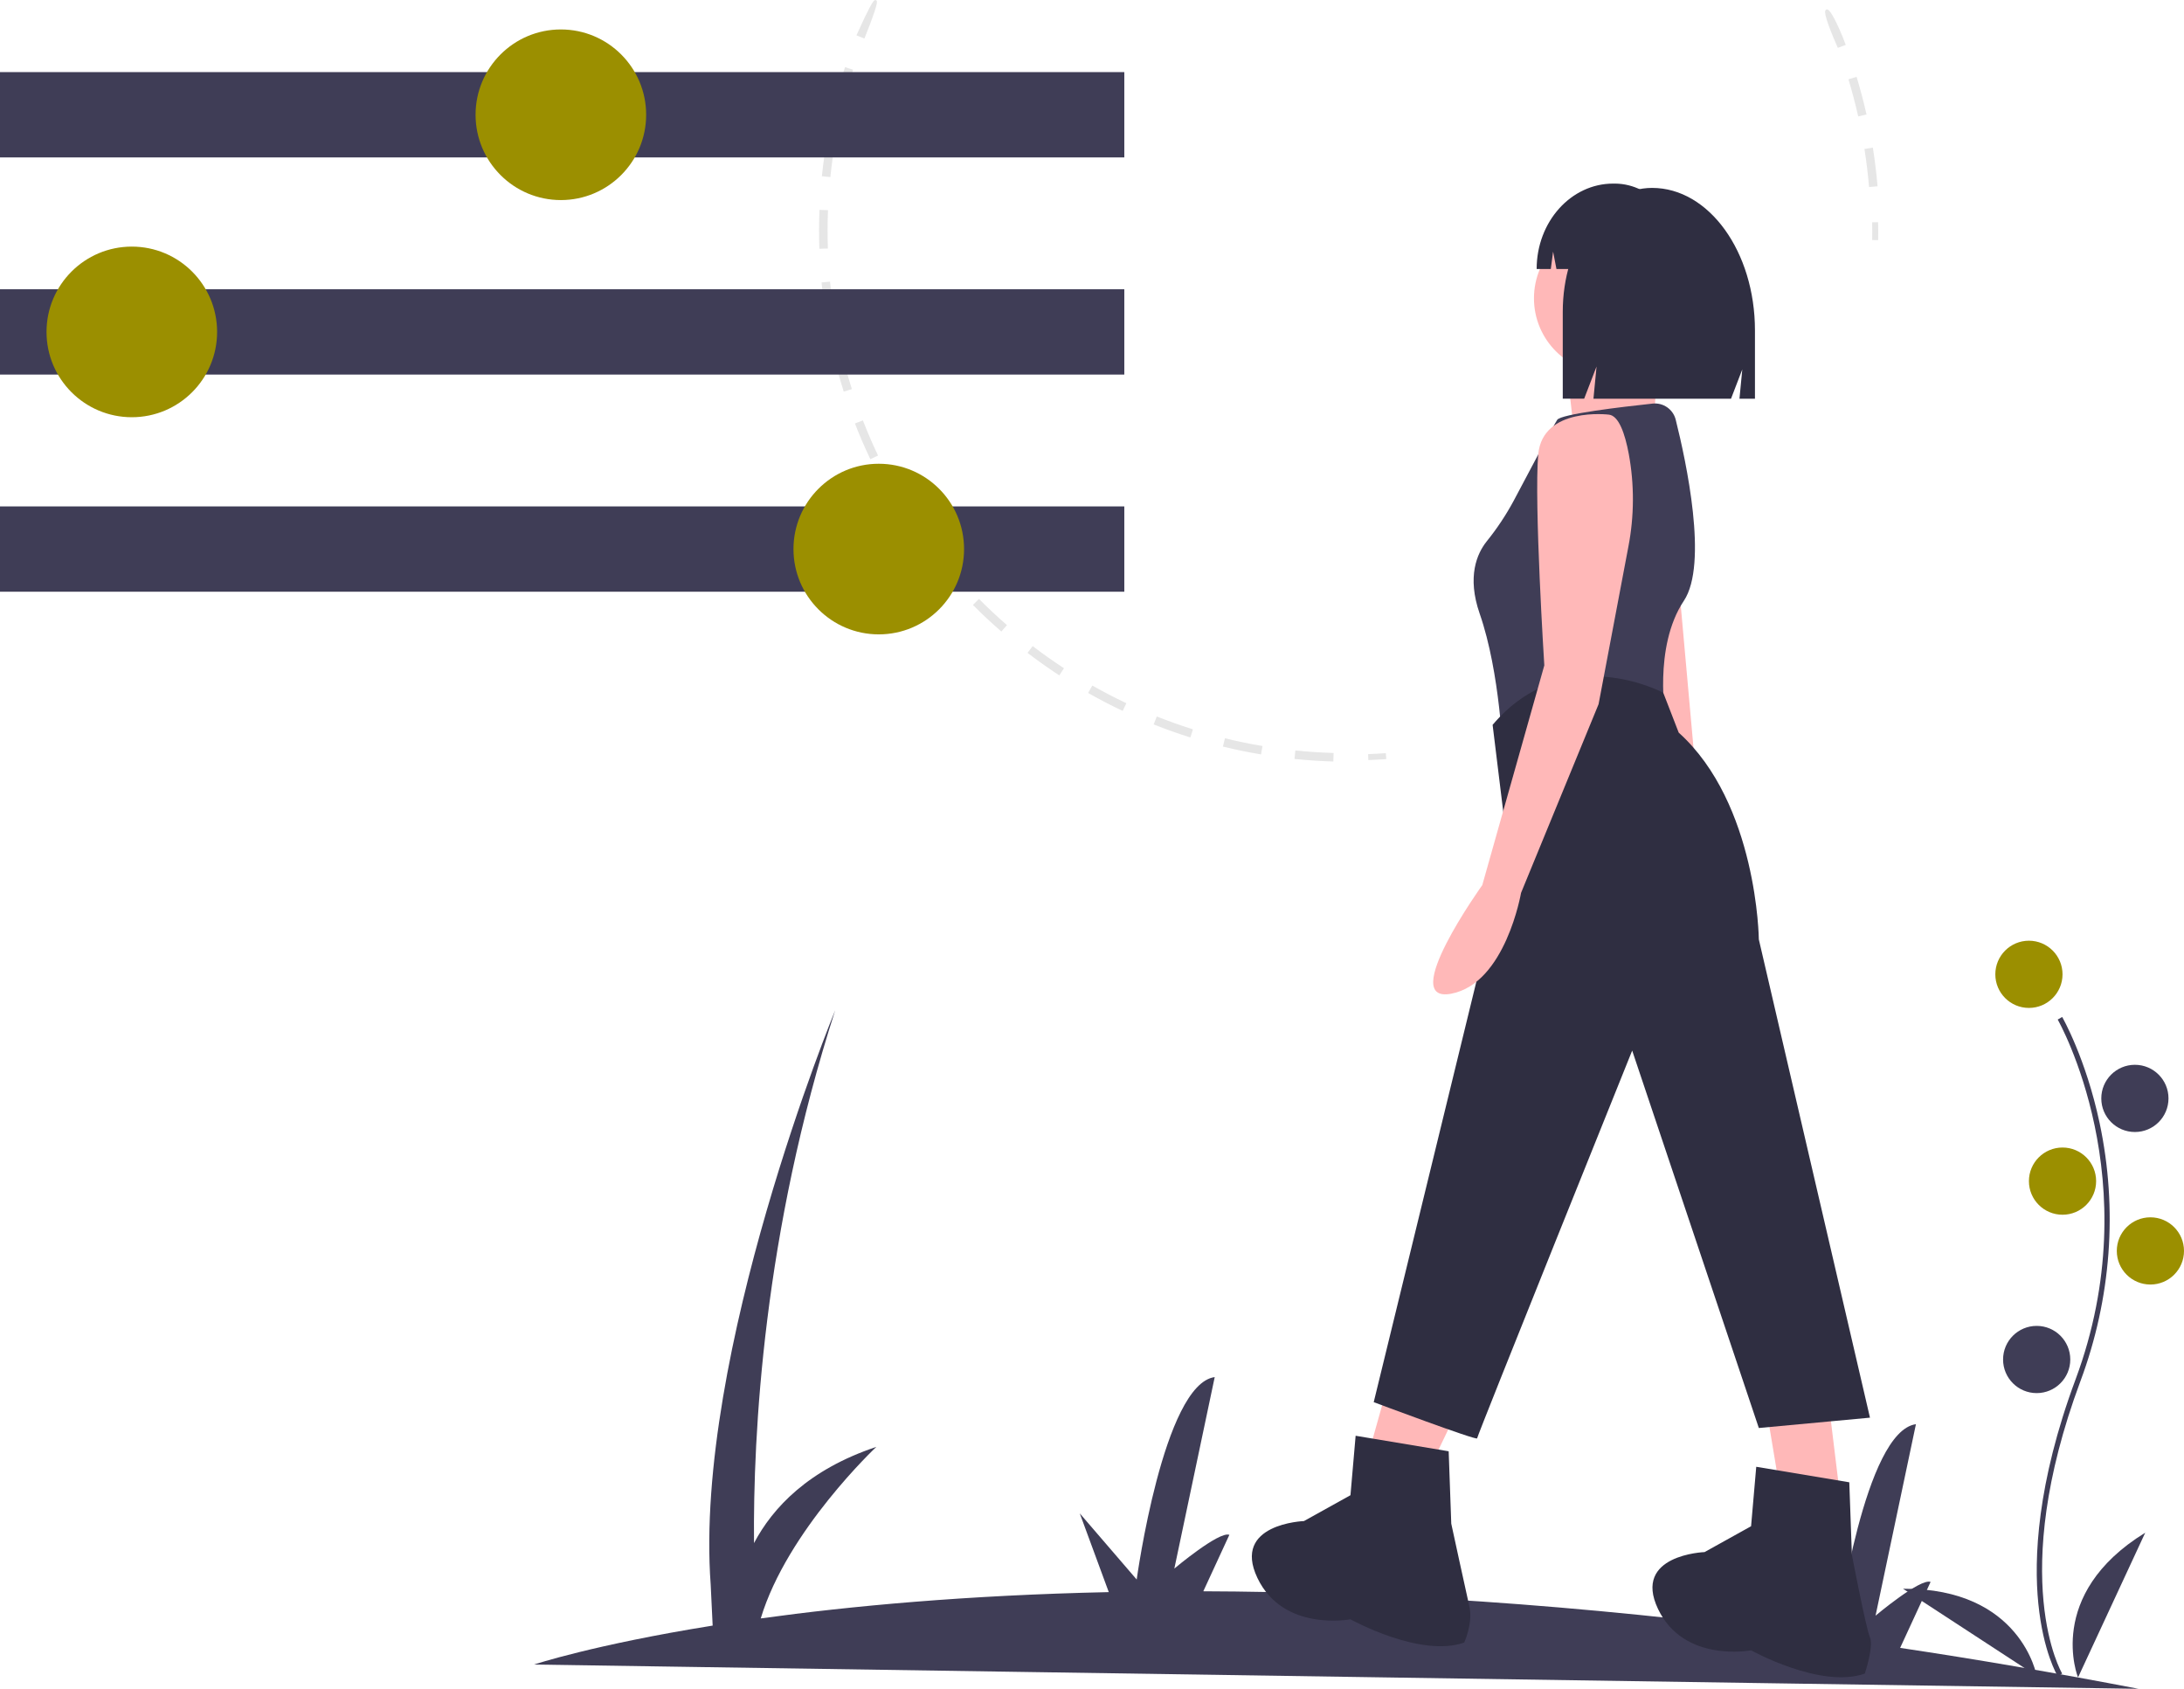
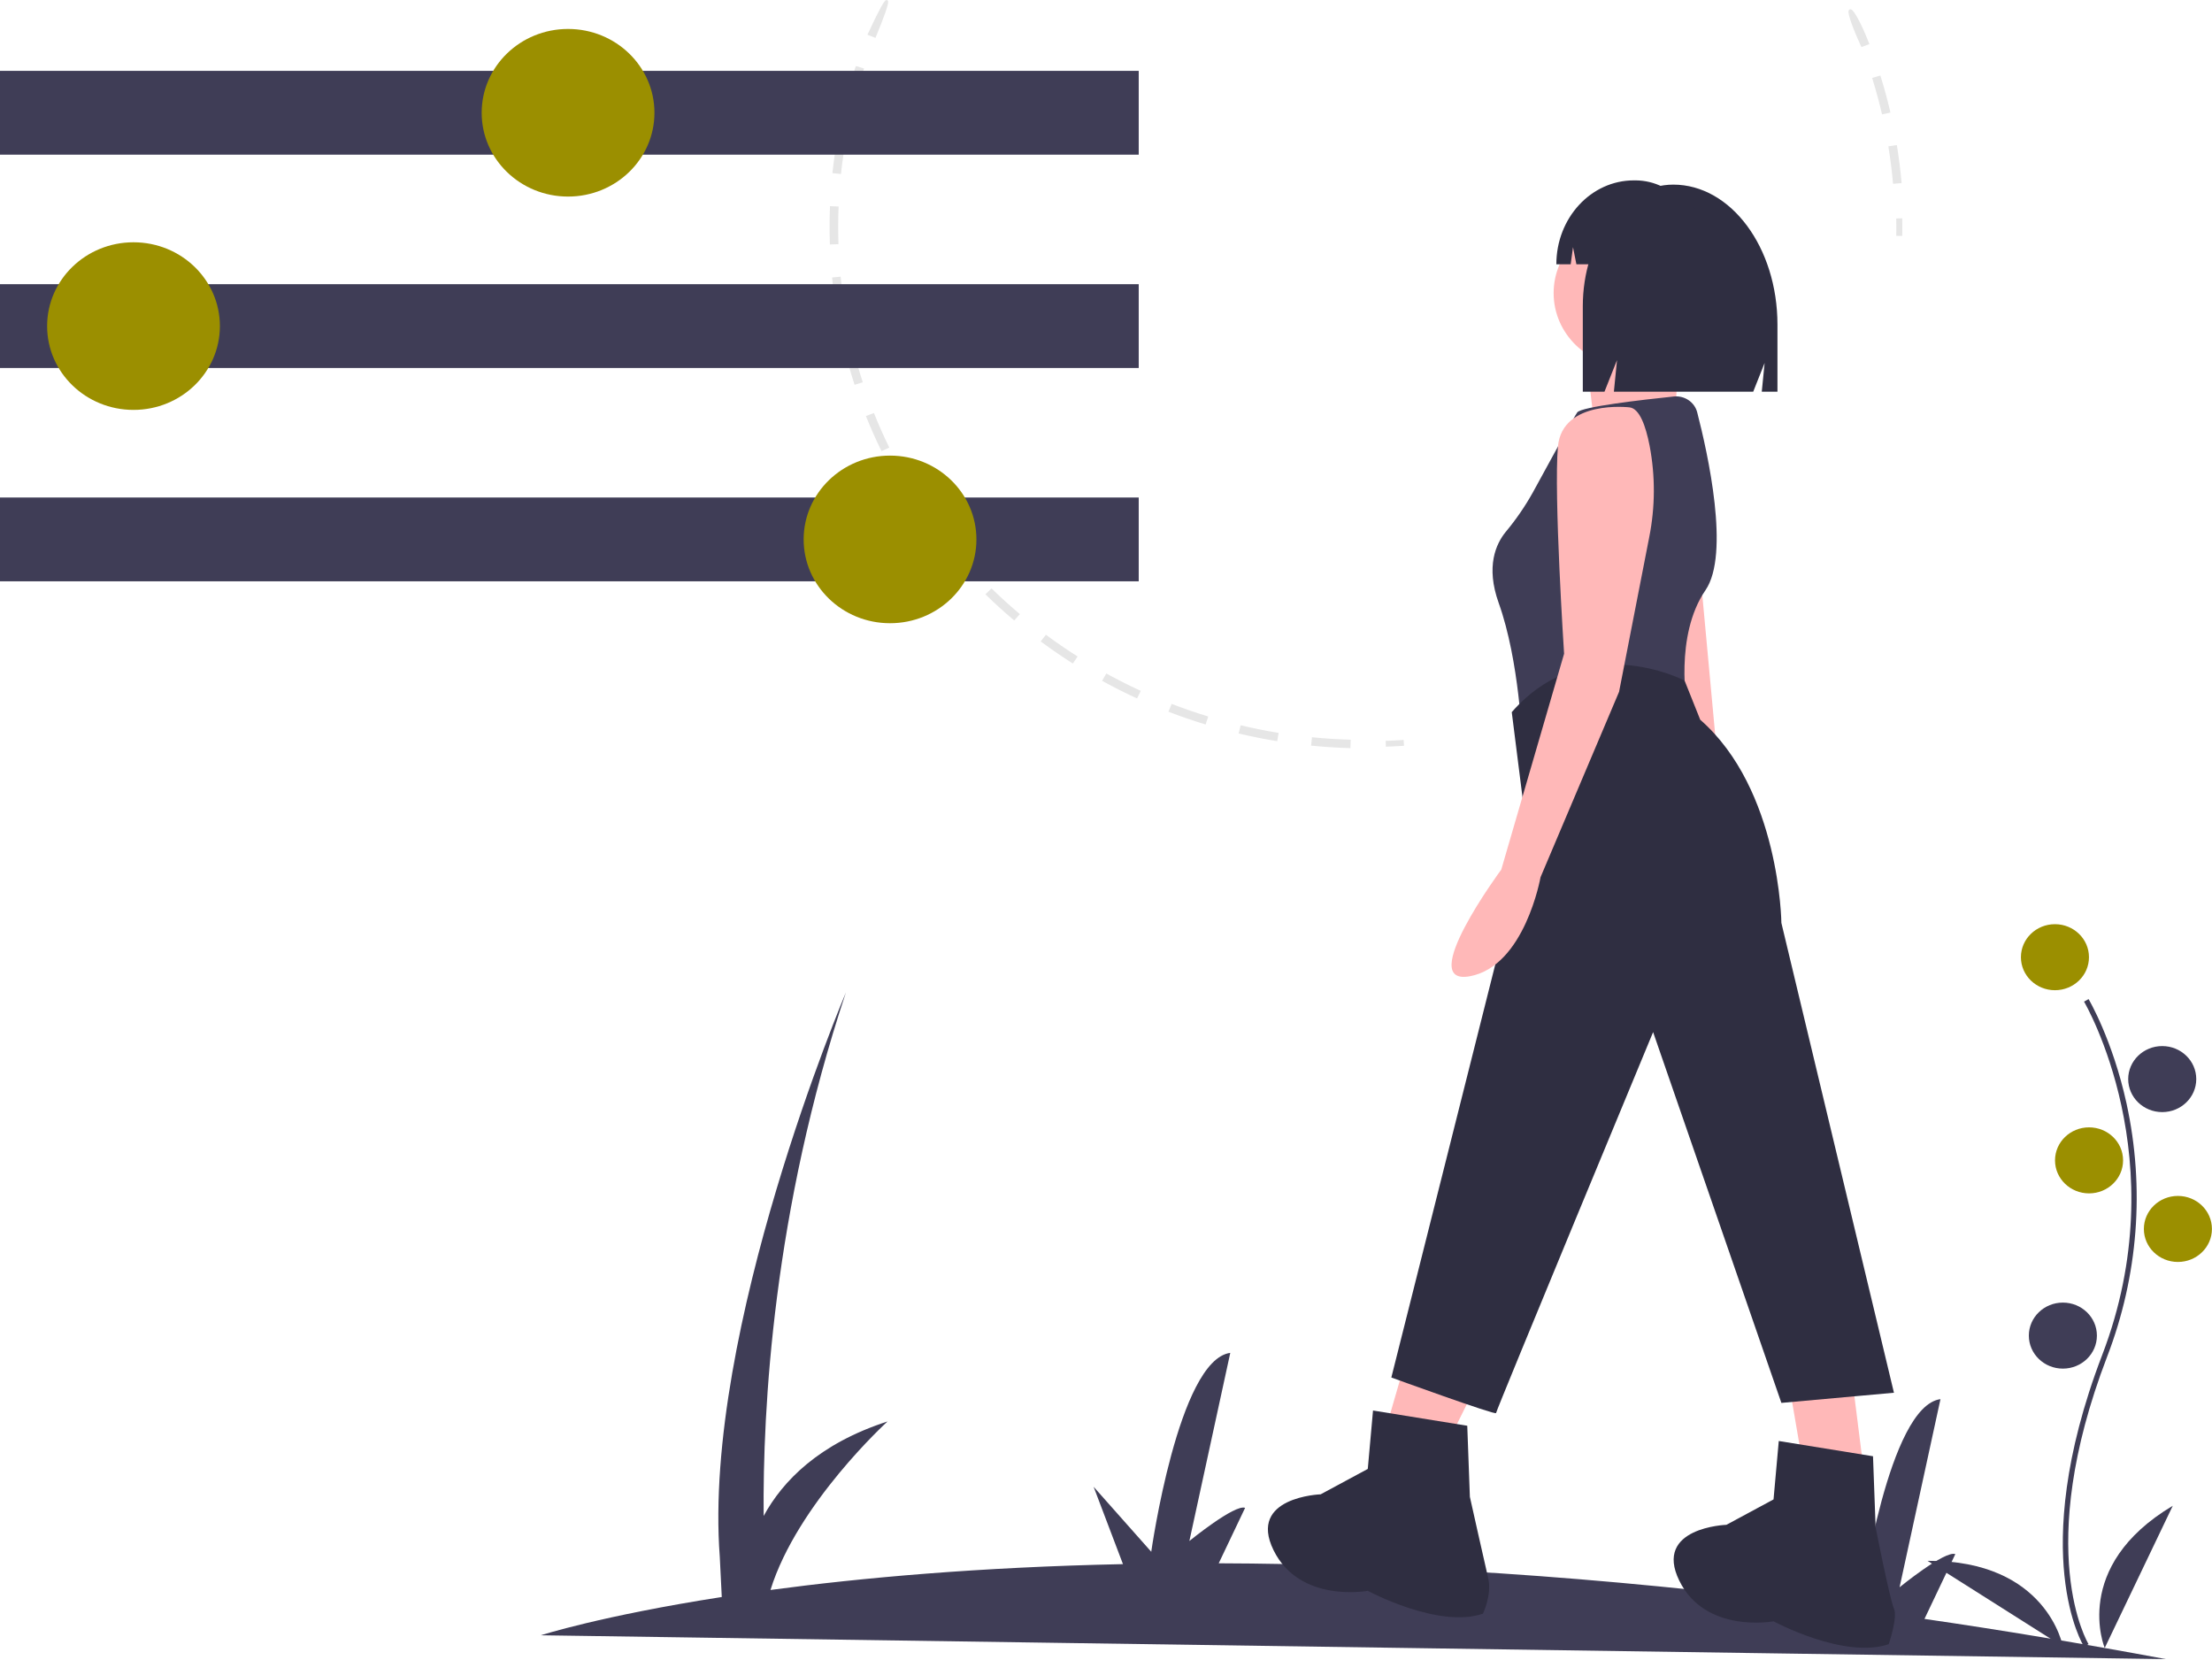
- <svg xmlns="http://www.w3.org/2000/svg" data-name="Layer 1" width="1200" height="927.734">
-   <path d="M1175.014 927.734q-68.093-13.081-130.982-22.482l16.729-36.23c-5.584-2.195-30.236 18.538-30.236 18.538l22.185-105.192c-28.14 3.795-42.87 111.21-42.87 111.21l-31.278-36.352 15.05 40.85c-128.326-17.171-239.187-23.6-332.453-23.92l14.318-31.01c-5.583-2.194-30.236 18.538-30.236 18.538l22.185-105.192c-28.14 3.796-42.87 111.211-42.87 111.211l-31.278-36.352 15.94 43.267c-78.197 1.685-141.983 7.638-191.226 14.448 14.55-48.313 63.506-94.229 63.506-94.229-37.297 12.45-56.918 33.357-67.205 52.855-.549-59.672 5.133-170.3 44.62-292.744 0 0-77.742 188.774-68.425 315.548l1.085 22.51c-65.31 10.471-98.168 21.4-98.168 21.4z" fill="#3f3d56" />
-   <path d="M1130.622 920.826c-.326-.532-8.01-13.363-10.674-40.007-2.444-24.445-.873-65.647 20.496-123.122 40.482-108.882-9.33-196.734-9.838-197.609l2.457-1.425c.129.222 12.982 22.62 20.575 58.287a254.288 254.288 0 01-10.531 141.737c-40.413 108.696-10.368 160.152-10.06 160.66z" fill="#3f3d56" />
-   <circle cx="1114.793" cy="535.233" r="18.462" fill="#9B8F00" />
-   <circle cx="1173.018" cy="603.399" r="18.462" fill="#3f3d56" />
-   <circle cx="1133.254" cy="648.843" r="18.462" fill="#9B8F00" />
-   <circle cx="1181.539" cy="687.186" r="18.462" fill="#9B8F00" />
-   <circle cx="1119.053" cy="746.831" r="18.462" fill="#3f3d56" />
-   <path d="M1141.775 921.506s-18.461-45.444 36.923-79.527zM1119.07 920.681s-8.402-48.325-73.432-47.911z" fill="#3f3d56" />
-   <path d="M751.72 414.27c3.218-.118 6.491-.293 9.73-.52l.228 3.257c-3.275.23-6.584.407-9.838.526z" fill="#e6e6e6" />
-   <path d="M474.564 20.236l-3.029-1.216c12.247-27.302 12.263-21.698 3.03 1.216zm-9.817 17.532l3.107 1.004a287.649 287.649 0 00-5.415 18.964l-3.169-.788a289.331 289.331 0 015.477-19.18zm548.495-13.519l-3.055 1.154c-12.07-27.262-5.778-24.423 3.055-1.154zM455.138 76.434l3.217.568c-1.136 6.44-2.06 13-2.75 19.498l-3.246-.345a291.722 291.722 0 012.779-19.72zm564.495-33.322a290.31 290.31 0 015.078 19.257l-3.185.723a286.758 286.758 0 00-5.02-19.039zm-568.692 72.906l3.263.122a291.017 291.017 0 00-.057 19.69l-3.263.101a293.59 293.59 0 01.057-19.913zm577.514-34.09a296.284 296.284 0 012.404 19.77l-3.253.284c-.57-6.523-1.37-13.1-2.378-19.55zm-573.03 73.557a291.444 291.444 0 002.594 19.52l-3.22.54a294.933 294.933 0 01-2.625-19.74zm6.513 38.818a288.433 288.433 0 005.238 18.982l-3.115.976a290.678 290.678 0 01-5.298-19.198zm11.773 37.558c2.379 6.082 5 12.159 7.79 18.06l-2.952 1.396a289.77 289.77 0 01-7.878-18.267zm16.81 35.545a288.04 288.04 0 0010.203 16.829l-2.733 1.788a291.407 291.407 0 01-10.319-17.02zm21.538 32.922a290.425 290.425 0 0012.411 15.284l-2.461 2.143a292.94 292.94 0 01-12.554-15.456zm25.84 29.687a290.18 290.18 0 0014.379 13.458l-2.148 2.459a294.157 294.157 0 01-14.543-13.61zm29.644 25.906a291.092 291.092 0 0016.08 11.382l-1.794 2.728a293.663 293.663 0 01-16.262-11.51zm32.898 21.642a290.07 290.07 0 0017.488 9.085l-1.405 2.948a292.955 292.955 0 01-17.686-9.189zm35.56 16.948a286.397 286.397 0 0018.573 6.603l-.987 3.112a290.619 290.619 0 01-18.785-6.677zm37.56 11.909a286.68 286.68 0 0019.287 3.977l-.548 3.219a289.754 289.754 0 01-19.507-4.023zm38.803 6.613c6.5.651 13.11 1.085 19.65 1.29l-.103 3.265c-6.614-.208-13.3-.647-19.872-1.305z" fill="#e6e6e6" stroke="#e6e6e6" stroke-width="1.42" />
-   <path d="M1028.67 122.13l3.264-.06c.06 3.296.064 6.61.013 9.85l-3.264-.051c.05-3.203.045-6.48-.014-9.74z" fill="#e6e6e6" />
-   <path fill="#ffb8b8" d="M800.237 775.943l-38.344-12.781-12.78 45.444 32.662 5.68zM1004.734 770.262l-34.083 4.26 8.52 51.125 32.663 2.84z" />
-   <circle cx="884.024" cy="163.873" r="41.183" fill="#ffb8b8" />
-   <path d="M858.462 189.435s7.1 44.023 5.68 48.284c-1.42 4.26 44.734-6.39 44.734-6.39s2.13-46.155 3.55-48.995zM908.166 327.186l14.2-7.101 8.522 95.148-22.722-2.84z" fill="#ffb8b8" />
-   <path d="M920.726 230.568a11.788 11.788 0 00-12.697-8.86c-17.135 1.831-50.307 5.76-52.408 8.91-1.836 2.755-14.95 27.472-23.993 44.602a144.957 144.957 0 01-14.81 22.23c-5.243 6.615-10.9 19.263-3.8 39.677 11.36 32.663 12.78 78.106 12.78 78.106l89.468-19.881s-7.1-39.764 9.941-65.326c13.44-20.158 1.266-76.527-4.481-99.458z" fill="#3f3d56" />
-   <path d="M820.118 398.192l8.521 69.586-73.846 302.485s56.805 21.302 56.805 19.882c0-1.42 85.207-213.018 85.207-213.018l69.586 207.337 61.065-5.68-61.065-262.722s-.71-74.556-44.024-113.61l-8.482-21.88s-54.003-29.244-93.767 17.62zM1016.095 814.287l-51.125-8.521-2.84 32.663-25.562 14.2s-39.763 1.421-25.562 31.244c14.201 29.822 51.124 22.721 51.124 22.721s38.343 21.302 62.485 12.781c0 0 4.97-14.91 2.84-19.881-2.306-5.382-9.94-45.444-9.94-45.444zM795.976 797.245l-51.124-8.52-2.84 32.662-25.562 14.202s-39.764 1.42-25.562 31.242c14.2 29.823 51.124 22.722 51.124 22.722s38.343 21.302 62.485 12.781c0 0 4.97-10.65 2.84-19.882-1.316-5.705-9.94-45.443-9.94-45.443z" fill="#2f2e41" />
-   <path d="M884.024 227.778s-36.498-4.504-38.841 21.89c-2.343 26.394 3.338 115.861 3.338 115.861l-34.083 120.71s-46.864 65.326-17.042 59.645c29.823-5.68 38.344-55.384 38.344-55.384l42.603-103.669 16.365-86.498a137.595 137.595 0 00.218-51c-2.09-11.114-5.47-20.952-10.902-21.555z" fill="#ffb8b8" />
-   <path d="M907.76 103.223c-27.117 0-49.1 30.468-49.1 68.05v47.75h11.76l6.808-17.691-1.702 17.692h75.583l6.189-16.084-1.547 16.084h8.51V181.53c0-43.248-25.297-78.308-56.501-78.308z" fill="#2f2e41" />
-   <path d="M912.922 113.806a32.159 32.159 0 00-25.375-12.949h-1.203c-23.212 0-42.028 21.004-42.028 46.913h7.777l1.256-9.56 1.842 9.56h46.128l3.865-8.088-.967 8.088h9.075q6.352 31.545-18.253 63.09h15.459l7.729-16.177-1.933 16.177h29.468l5.797-37.207c0-27.864-16.19-51.493-38.637-59.847z" fill="#2f2e41" />
-   <path fill="#3f3d56" d="M0 39.612h617.751v46.864H0zM0 158.902h617.751v46.864H0zM0 278.192h617.751v46.864H0z" />
-   <circle cx="308.166" cy="63.044" r="46.864" fill="#9B8F00" />
-   <circle cx="72.426" cy="182.334" r="46.864" fill="#9B8F00" />
-   <circle cx="482.84" cy="301.624" r="46.864" fill="#9B8F00" />
+ <svg xmlns="http://www.w3.org/2000/svg" id="a7041ee8-d42c-4836-81ad-e3e5854f3a9a" width="1200" height="900" data-name="Layer 1" version="1.1" viewBox="0 0 1200 900">
+   <g stroke-width="1.399">
+     <path d="m1175 900q-68.093-12.69-130.98-21.81l16.729-35.146c-5.583-2.129-30.236 17.983-30.236 17.983l22.185-102.05c-28.14 3.682-42.87 107.89-42.87 107.89l-31.278-35.265 15.05 39.628c-128.33-16.658-239.19-22.895-332.45-23.205l14.318-30.081c-5.583-2.129-30.236 17.983-30.236 17.983l22.185-102.05c-28.141 3.682-42.87 107.89-42.87 107.89l-31.278-35.265 15.94 41.972c-78.197 1.635-141.98 7.41-191.23 14.017 14.55-46.869 63.506-91.411 63.506-91.411-37.296 12.078-56.918 32.359-67.205 51.274-0.548-57.887 5.133-165.21 44.621-283.99 0 0-77.742 183.13-68.426 306.11l1.085 21.838c-65.31 10.157-98.168 20.758-98.168 20.758z" fill="#3f3d56" />
+     <path d="m1130.6 893.3c-0.326-0.517-8.01-12.964-10.674-38.811-2.444-23.713-0.872-63.684 20.496-119.44 40.482-105.63-9.329-190.85-9.838-191.7l2.457-1.383c0.129 0.215 12.982 21.944 20.575 56.544a254.29 246.68 0 0 1-10.532 137.5c-40.412 105.45-10.368 155.36-10.06 155.85z" fill="#3f3d56" />
+     <ellipse cx="1114.8" cy="519.24" rx="18.462" ry="17.909" fill="#9b8f00" />
+     <ellipse cx="1173" cy="585.36" rx="18.462" ry="17.909" fill="#3f3d56" />
+     <ellipse cx="1133.3" cy="629.45" rx="18.462" ry="17.909" fill="#9b8f00" />
+     <ellipse cx="1181.5" cy="666.65" rx="18.462" ry="17.909" fill="#9b8f00" />
+   </g>
+   <g fill="#3f3d56" stroke-width="1.399">
+     <ellipse cx="1119.1" cy="724.51" rx="18.462" ry="17.909" />
+     <path d="m1141.8 893.96s-18.461-44.085 36.923-77.148z" />
+     <path d="m1119.1 893.16s-8.402-46.88-73.432-46.479z" />
+   </g>
+   <g fill="#e6e6e6" stroke-width="1.399">
+     <path d="m751.72 401.89c3.217-0.114 6.491-0.284 9.729-0.504l0.228 3.16c-3.275 0.223-6.584 0.394-9.837 0.51z" />
+     <path d="m474.56 19.642-3.029-1.18c12.247-26.485 12.262-21.049 3.029 1.18zm-9.817 17.008 3.107 0.973c-2.014 6.044-3.836 12.234-5.416 18.397l-3.169-0.764c1.597-6.234 3.44-12.495 5.477-18.606zm548.49-13.115-3.055 1.119c-12.069-26.446-5.778-23.692 3.055-1.119zm-558.1 50.625 3.217 0.55c-1.136 6.248-2.06 12.612-2.749 18.915l-3.246-0.334c0.697-6.375 1.632-12.811 2.778-19.131zm564.5-32.326c1.904 6.141 3.613 12.426 5.077 18.682l-3.184 0.702c-1.448-6.185-3.137-12.399-5.021-18.47zm-568.69 70.726 3.263 0.118c-0.241 6.328-0.26 12.755-0.057 19.102l-3.263 0.098c-0.206-6.417-0.187-12.917 0.057-19.317zm577.51-33.07c1.018 6.327 1.827 12.78 2.404 19.178l-3.253 0.275c-0.57-6.327-1.37-12.708-2.378-18.964zm-573.03 71.357c0.642 6.319 1.514 12.691 2.594 18.936l-3.219 0.524c-1.092-6.317-1.975-12.76-2.625-19.15zm6.513 37.657c1.525 6.177 3.286 12.373 5.238 18.415l-3.115 0.947c-1.974-6.11-3.756-12.376-5.298-18.625zm11.772 36.434c2.379 5.901 5 11.796 7.79 17.52l-2.952 1.354c-2.822-5.791-5.473-11.753-7.878-17.721zm16.81 34.483c3.197 5.535 6.63 11.027 10.203 16.325l-2.732 1.735c-3.614-5.359-7.086-10.914-10.319-16.511zm21.539 31.938c3.951 5.063 8.128 10.051 12.411 14.826l-2.461 2.079c-4.333-4.828-8.557-9.873-12.554-14.993zm25.84 28.799c4.617 4.489 9.454 8.881 14.378 13.056l-2.148 2.385c-4.98-4.222-9.872-8.664-14.542-13.203zm29.643 25.131c5.213 3.844 10.623 7.559 16.08 11.042l-1.794 2.646c-5.519-3.522-10.991-7.279-16.262-11.166zm32.899 20.995c5.707 3.12 11.591 6.085 17.487 8.813l-1.405 2.86c-5.964-2.759-11.914-5.757-17.686-8.914zm35.56 16.441c6.09 2.333 12.338 4.488 18.573 6.405l-0.987 3.019c-6.305-1.939-12.625-4.119-18.786-6.478zm37.56 11.552c6.354 1.494 12.842 2.792 19.287 3.858l-0.548 3.123c-6.519-1.078-13.082-2.391-19.508-3.902zm38.803 6.416c6.499 0.631 13.11 1.052 19.65 1.251l-0.104 3.167c-6.614-0.202-13.3-0.628-19.872-1.266z" stroke="#e6e6e6" />
+     <path d="m1028.7 118.49 3.264-0.058c0.06 3.198 0.064 6.412 0.013 9.556l-3.264-0.05c0.05-3.107 0.045-6.286-0.014-9.448z" />
+   </g>
+   <g fill="#ffb8b8">
+     <polygon transform="matrix(1.4201 0 0 1.3776 -6.3171e-7 -158.52)" points="563.5 661.46 536.5 652.46 527.5 684.46 550.5 688.46" />
+     <polygon transform="matrix(1.4201 0 0 1.3776 -6.3171e-7 -158.52)" points="707.5 657.46 683.5 660.46 689.5 696.46 712.5 698.46" />
+     <ellipse cx="884.02" cy="158.98" rx="41.183" ry="39.952" stroke-width="1.399" />
+     <path d="m858.46 183.78s7.101 42.707 5.681 46.84c-1.42 4.133 44.734-6.199 44.734-6.199s2.13-44.774 3.55-47.529z" stroke-width="1.399" />
+     <polygon transform="matrix(1.4201 0 0 1.3776 -6.3171e-7 -158.52)" points="639.5 345.46 649.5 340.46 655.5 407.46 639.5 405.46" />
+   </g>
+   <path d="m920.73 223.68a11.788 11.436 0 0 0-12.697-8.596c-17.134 1.777-50.307 5.587-52.407 8.644-1.836 2.672-14.951 26.651-23.993 43.268a144.96 140.62 0 0 1-14.811 21.565c-5.242 6.417-10.901 18.687-3.8 38.491 11.361 31.686 12.781 75.771 12.781 75.771l89.467-19.287s-7.101-38.574 9.941-63.372c13.439-19.556 1.266-74.238-4.481-96.484z" fill="#3f3d56" stroke-width="1.399" />
+   <g fill="#2f2e41" stroke-width="1.399">
+     <path d="m820.12 386.29 8.521 67.505-73.846 293.44s56.805 20.665 56.805 19.287c0-1.378 85.207-206.65 85.207-206.65l69.586 201.14 61.065-5.511-61.065-254.86s-0.71-72.327-44.024-110.21l-8.482-21.226s-54.004-28.37-93.767 17.093z" />
+     <path d="m1016.1 789.95-51.124-8.266-2.84 31.686-25.562 13.776s-39.763 1.378-25.562 30.308c14.201 28.931 51.124 22.042 51.124 22.042s38.343 20.665 62.485 12.399c0 0 4.971-14.465 2.84-19.287-2.307-5.221-9.941-44.085-9.941-44.085z" />
+     <path d="m795.98 773.41-51.124-8.266-2.84 31.686-25.562 13.776s-39.763 1.378-25.562 30.308c14.201 28.931 51.124 22.042 51.124 22.042s38.343 20.665 62.485 12.399c0 0 4.97-10.332 2.84-19.287-1.317-5.535-9.941-44.085-9.941-44.085z" />
+   </g>
+   <g stroke-width="1.399">
+     <path d="m884.02 220.98s-36.498-4.37-38.841 21.235c-2.343 25.605 3.338 112.4 3.338 112.4l-34.083 117.1s-46.864 63.372-17.041 57.861c29.822-5.511 38.343-53.728 38.343-53.728l42.604-100.57 16.365-83.912a137.59 133.48 0 0 0 0.219-49.474c-2.091-10.782-5.471-20.325-10.903-20.911z" fill="#ffb8b8" />
+     <path d="m907.76 100.15c-27.117 0-49.099 29.556-49.099 66.015v46.322h11.759l6.808-17.163-1.702 17.163h75.583l6.189-15.602-1.547 15.602h8.51v-36.371c0-41.955-25.296-75.966-56.5-75.966z" fill="#2f2e41" />
+     <path d="m912.92 110.41a32.159 31.197 0 0 0-25.374-12.561h-1.204c-23.211 0-42.028 20.376-42.028 45.51v1e-4h7.777l1.256-9.275 1.842 9.275h46.128l3.865-7.847-0.966 7.847h9.075q6.352 30.602-18.253 61.203h15.458l7.729-15.693-1.932 15.693h29.468l5.797-36.094c8e-5 -27.031-16.19-49.953-38.638-58.058z" fill="#2f2e41" />
+   </g>
+   <g fill="#3f3d56" stroke-width="1.399">
+     <rect y="38.438" width="617.75" height="45.462" />
+     <rect y="154.16" width="617.75" height="45.462" />
+     <rect y="269.88" width="617.75" height="45.462" />
+   </g>
+   <g fill="#9b8f00" stroke-width="1.399">
+     <ellipse cx="308.17" cy="61.169" rx="46.864" ry="45.462" />
+     <ellipse cx="72.426" cy="176.89" rx="46.864" ry="45.462" />
+     <ellipse cx="482.84" cy="292.61" rx="46.864" ry="45.462" />
+   </g>
</svg>
